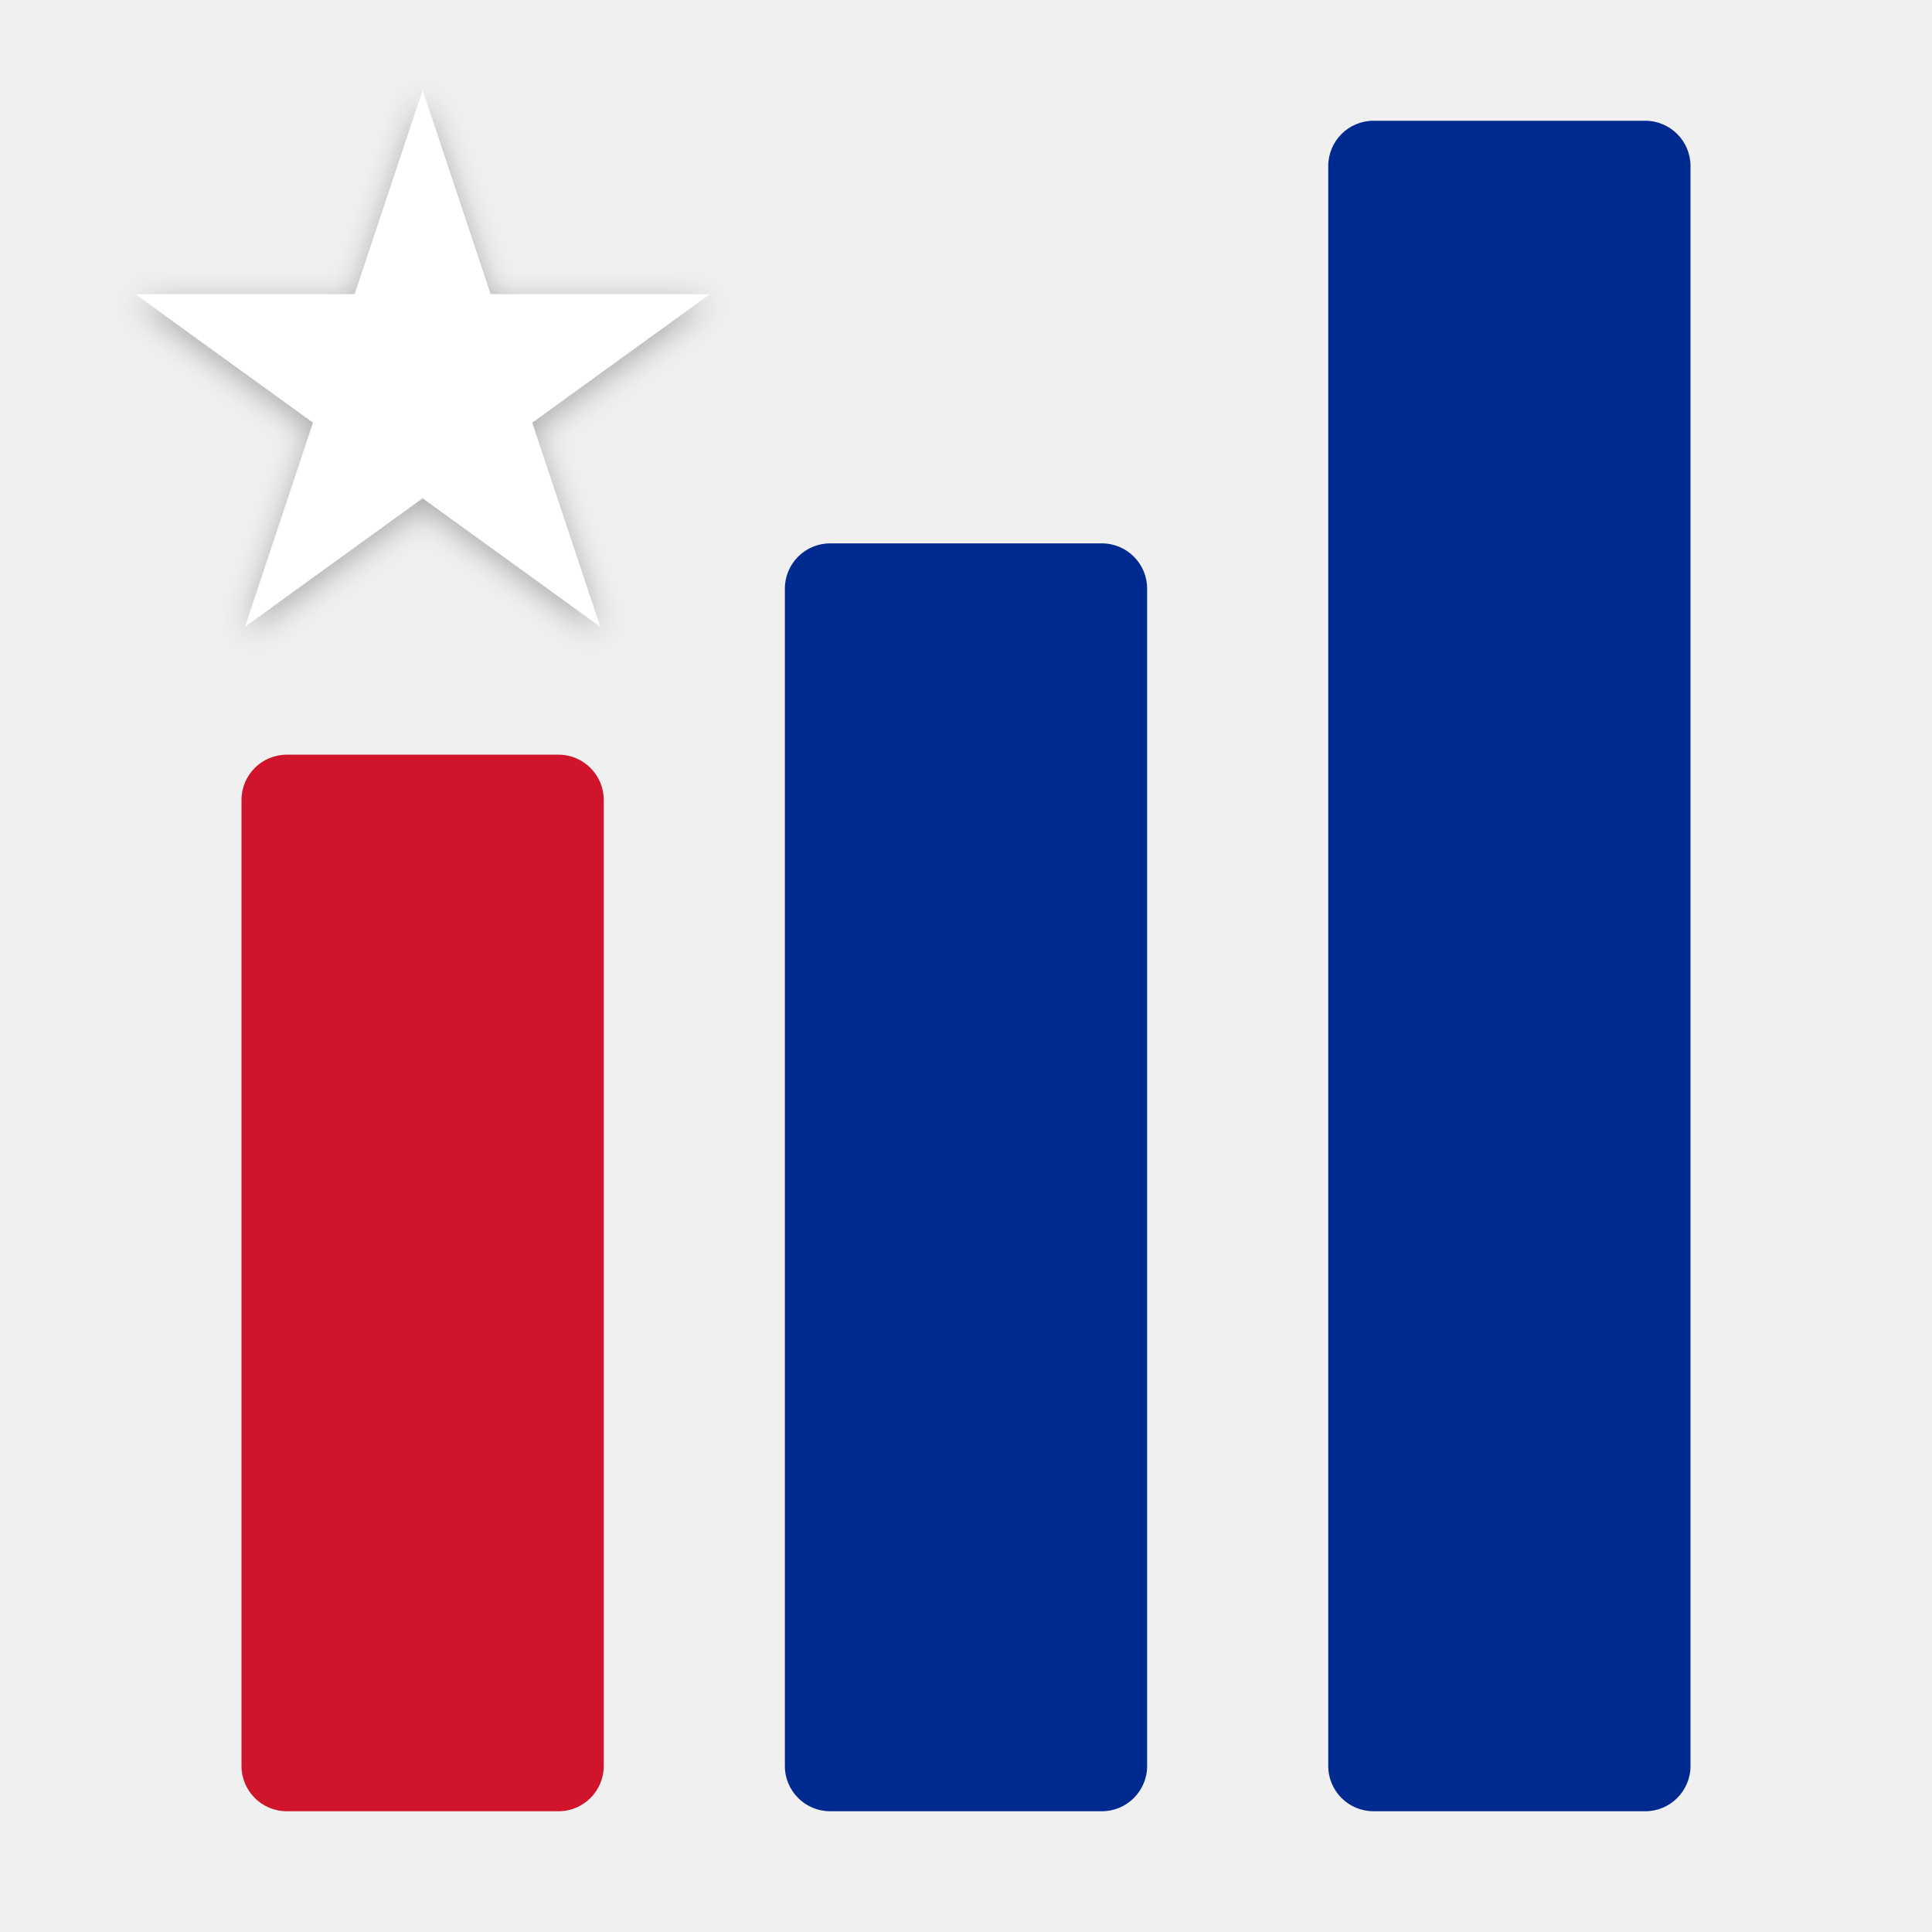
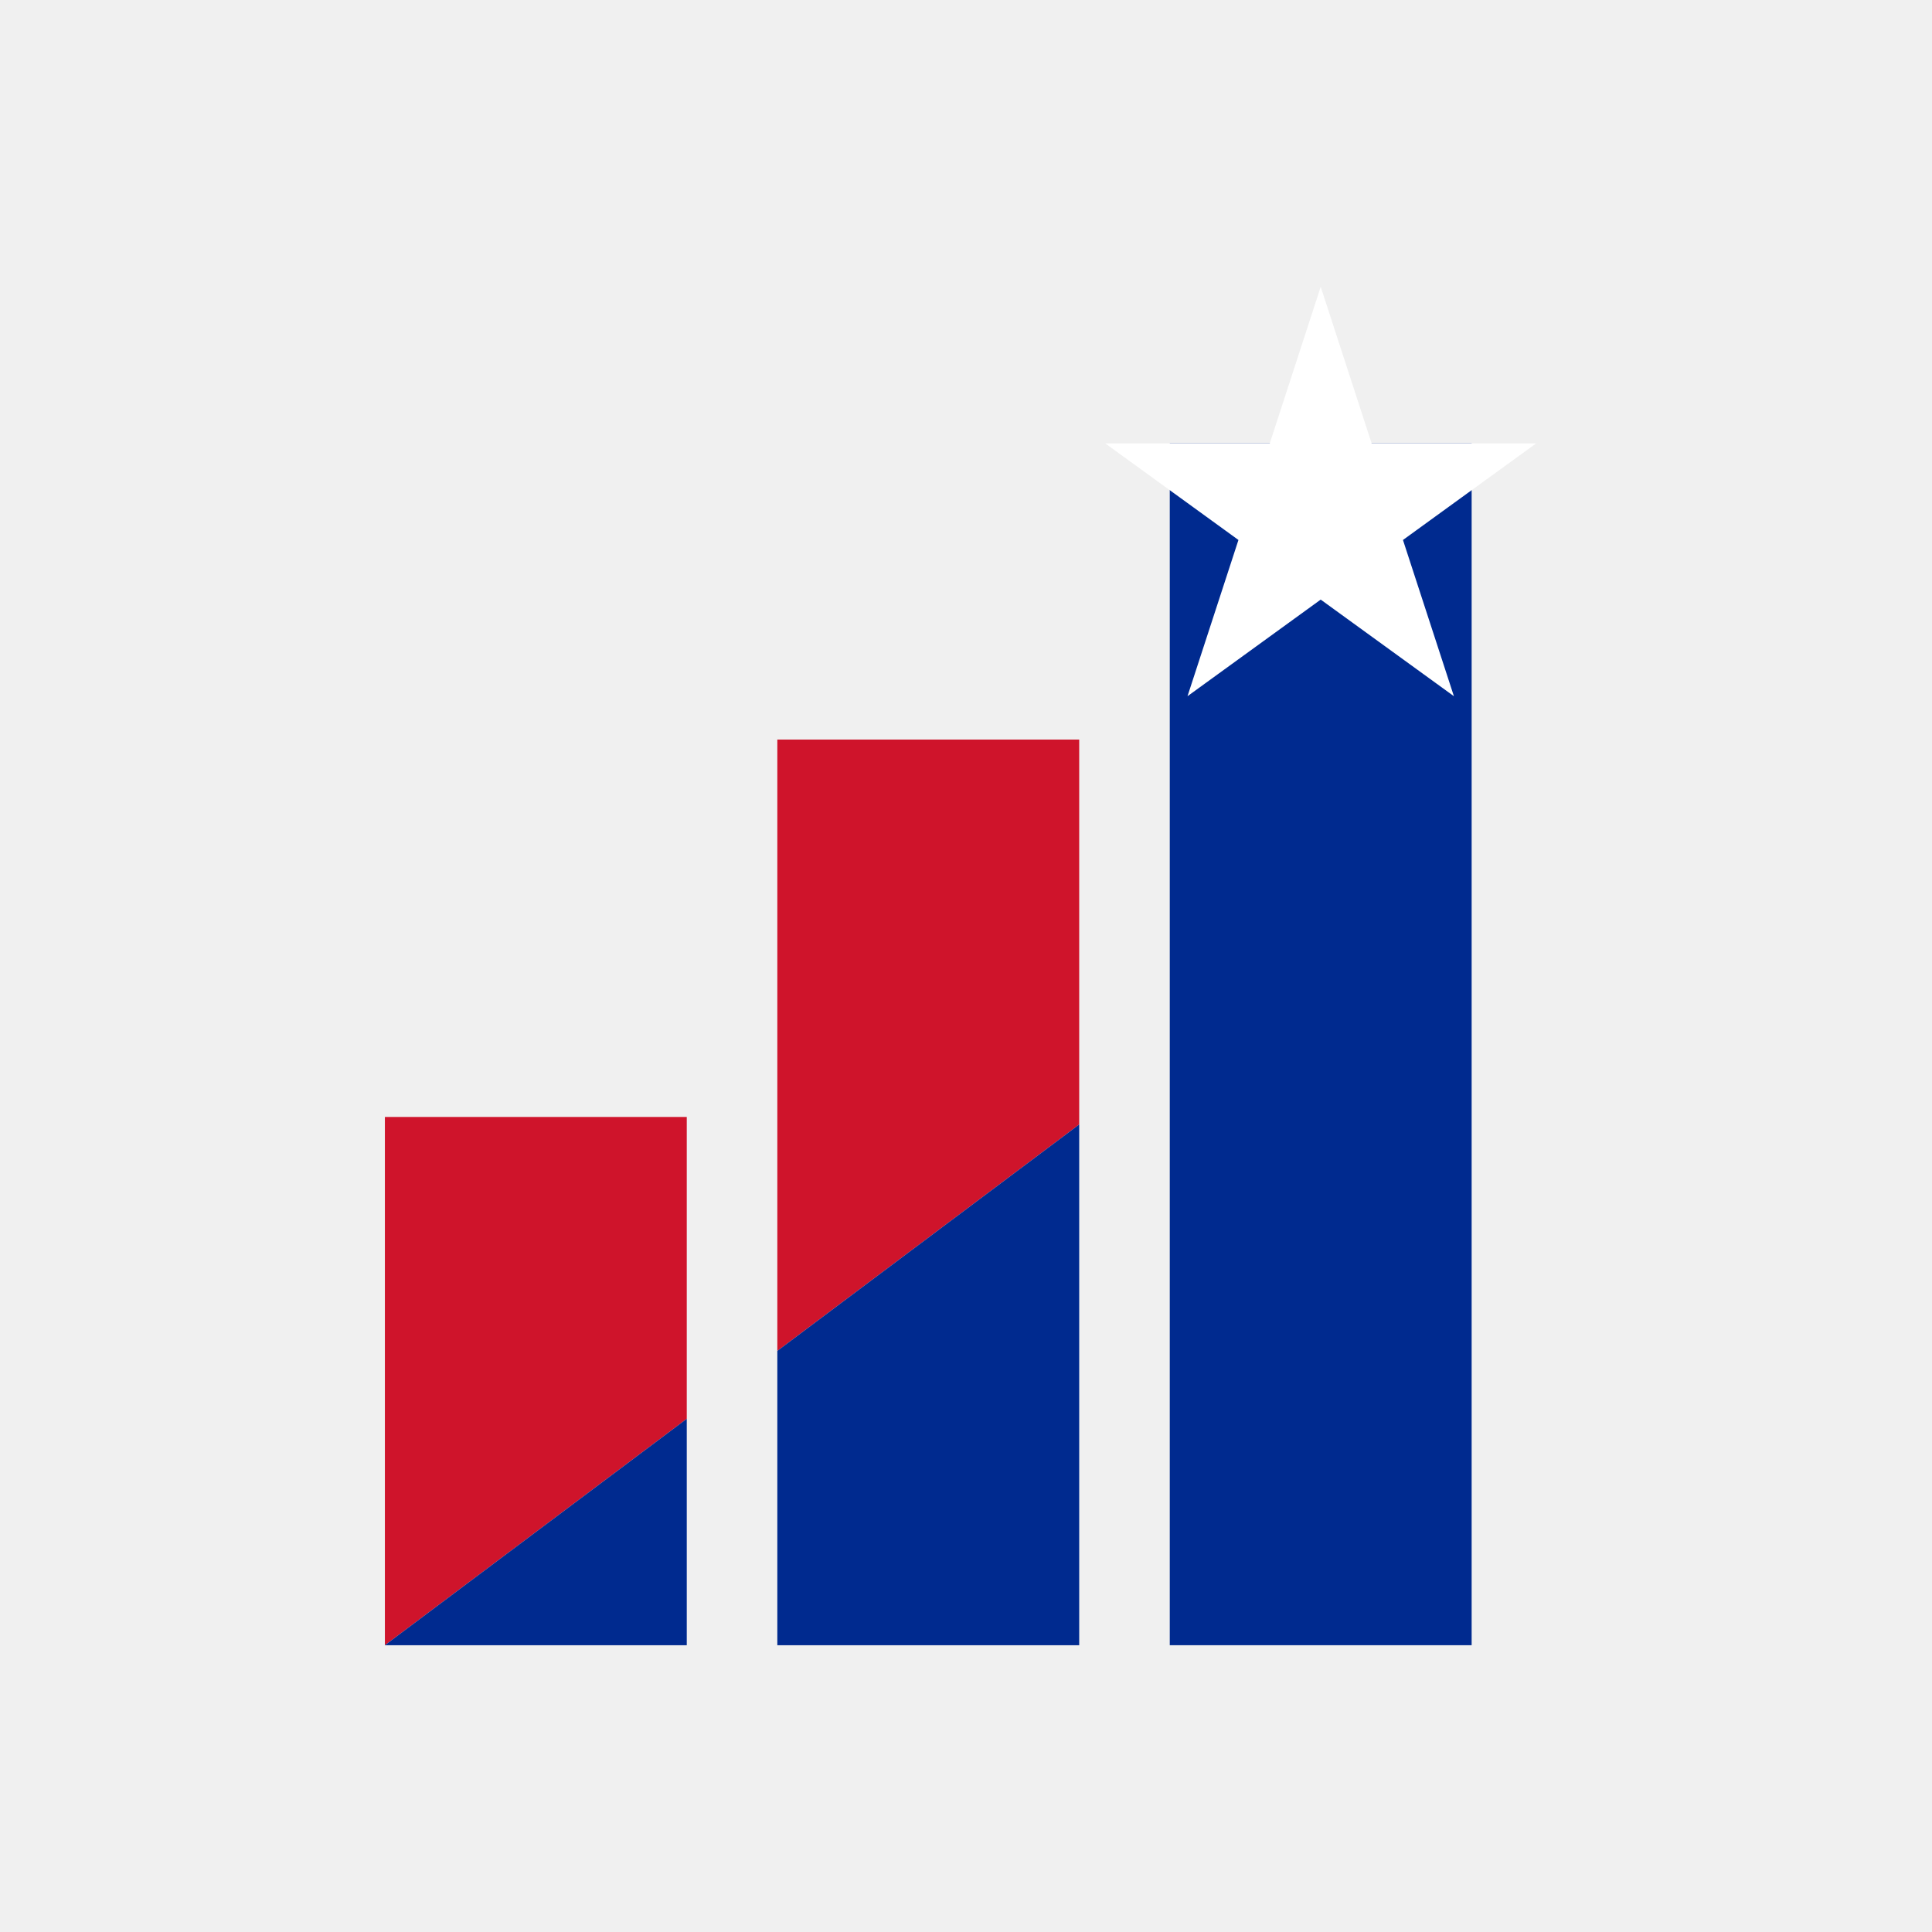
<svg xmlns="http://www.w3.org/2000/svg" viewBox="0 0 512 512">
-   <defs>
-     <filter id="shadow">
-       <feDropShadow dx="0" dy="2" stdDeviation="4" flood-opacity="0.3" flood-color="#000000" />
-     </filter>
-   </defs>
-   <polygon points="112,24 130,78 188,78 141,112 159,166 112,132 65,166 83,112 36,78 94,78" fill="#FFFFFF" filter="url(#shadow)" />
-   <rect x="64" y="200" width="96" height="280" rx="12" fill="#CF142B" />
-   <rect x="208" y="144" width="96" height="336" rx="12" fill="#002A8F" />
-   <rect x="352" y="32" width="96" height="448" rx="12" fill="#002A8F" />
+   <rect x="310" y="117.5" width="80" height="318.5" fill="#002A8F" />
+   <polygon points="206,196 286,196 286,298 206,358" fill="#CF142B" />
+   <polygon points="206,358 286,298 286,436 206,436" fill="#002A8F" />
+   <polygon points="102,296 182,296 182,376 102,436" fill="#CF142B" />
+   <polygon points="102,436 182,376 182,436" fill="#002A8F" />
+   <polygon points="350,76 363.5,117.5 407.1,117.5 371.8,143.1 385.3,184.5 350,158.9 314.7,184.5 328.2,143.1 292.9,117.5 336.5,117.5" fill="#FFFFFF" />
</svg>
